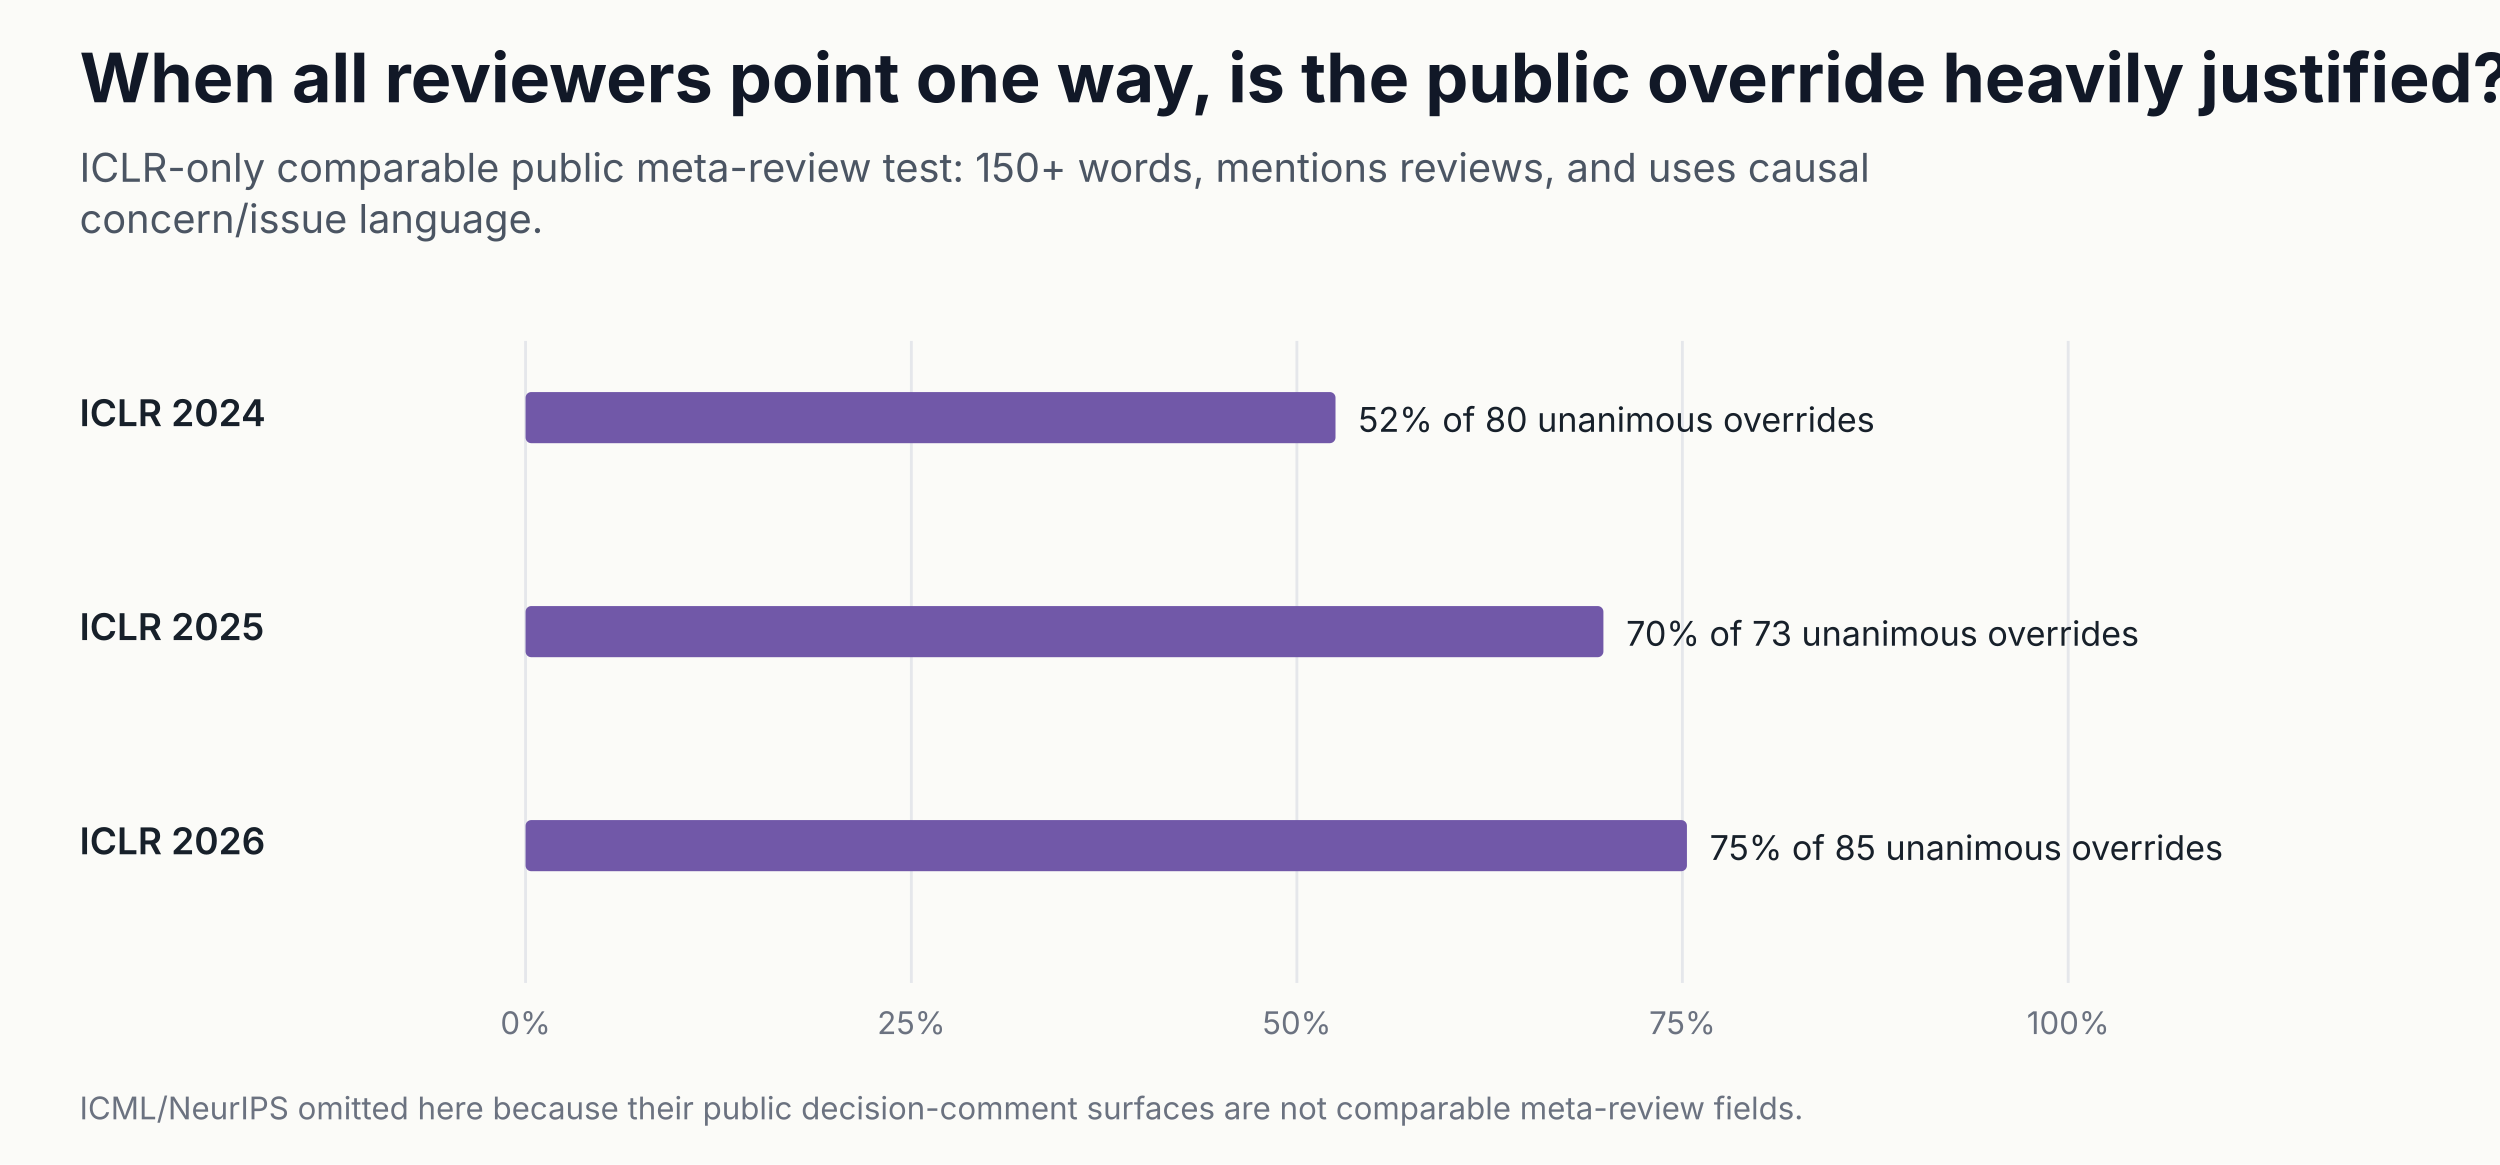
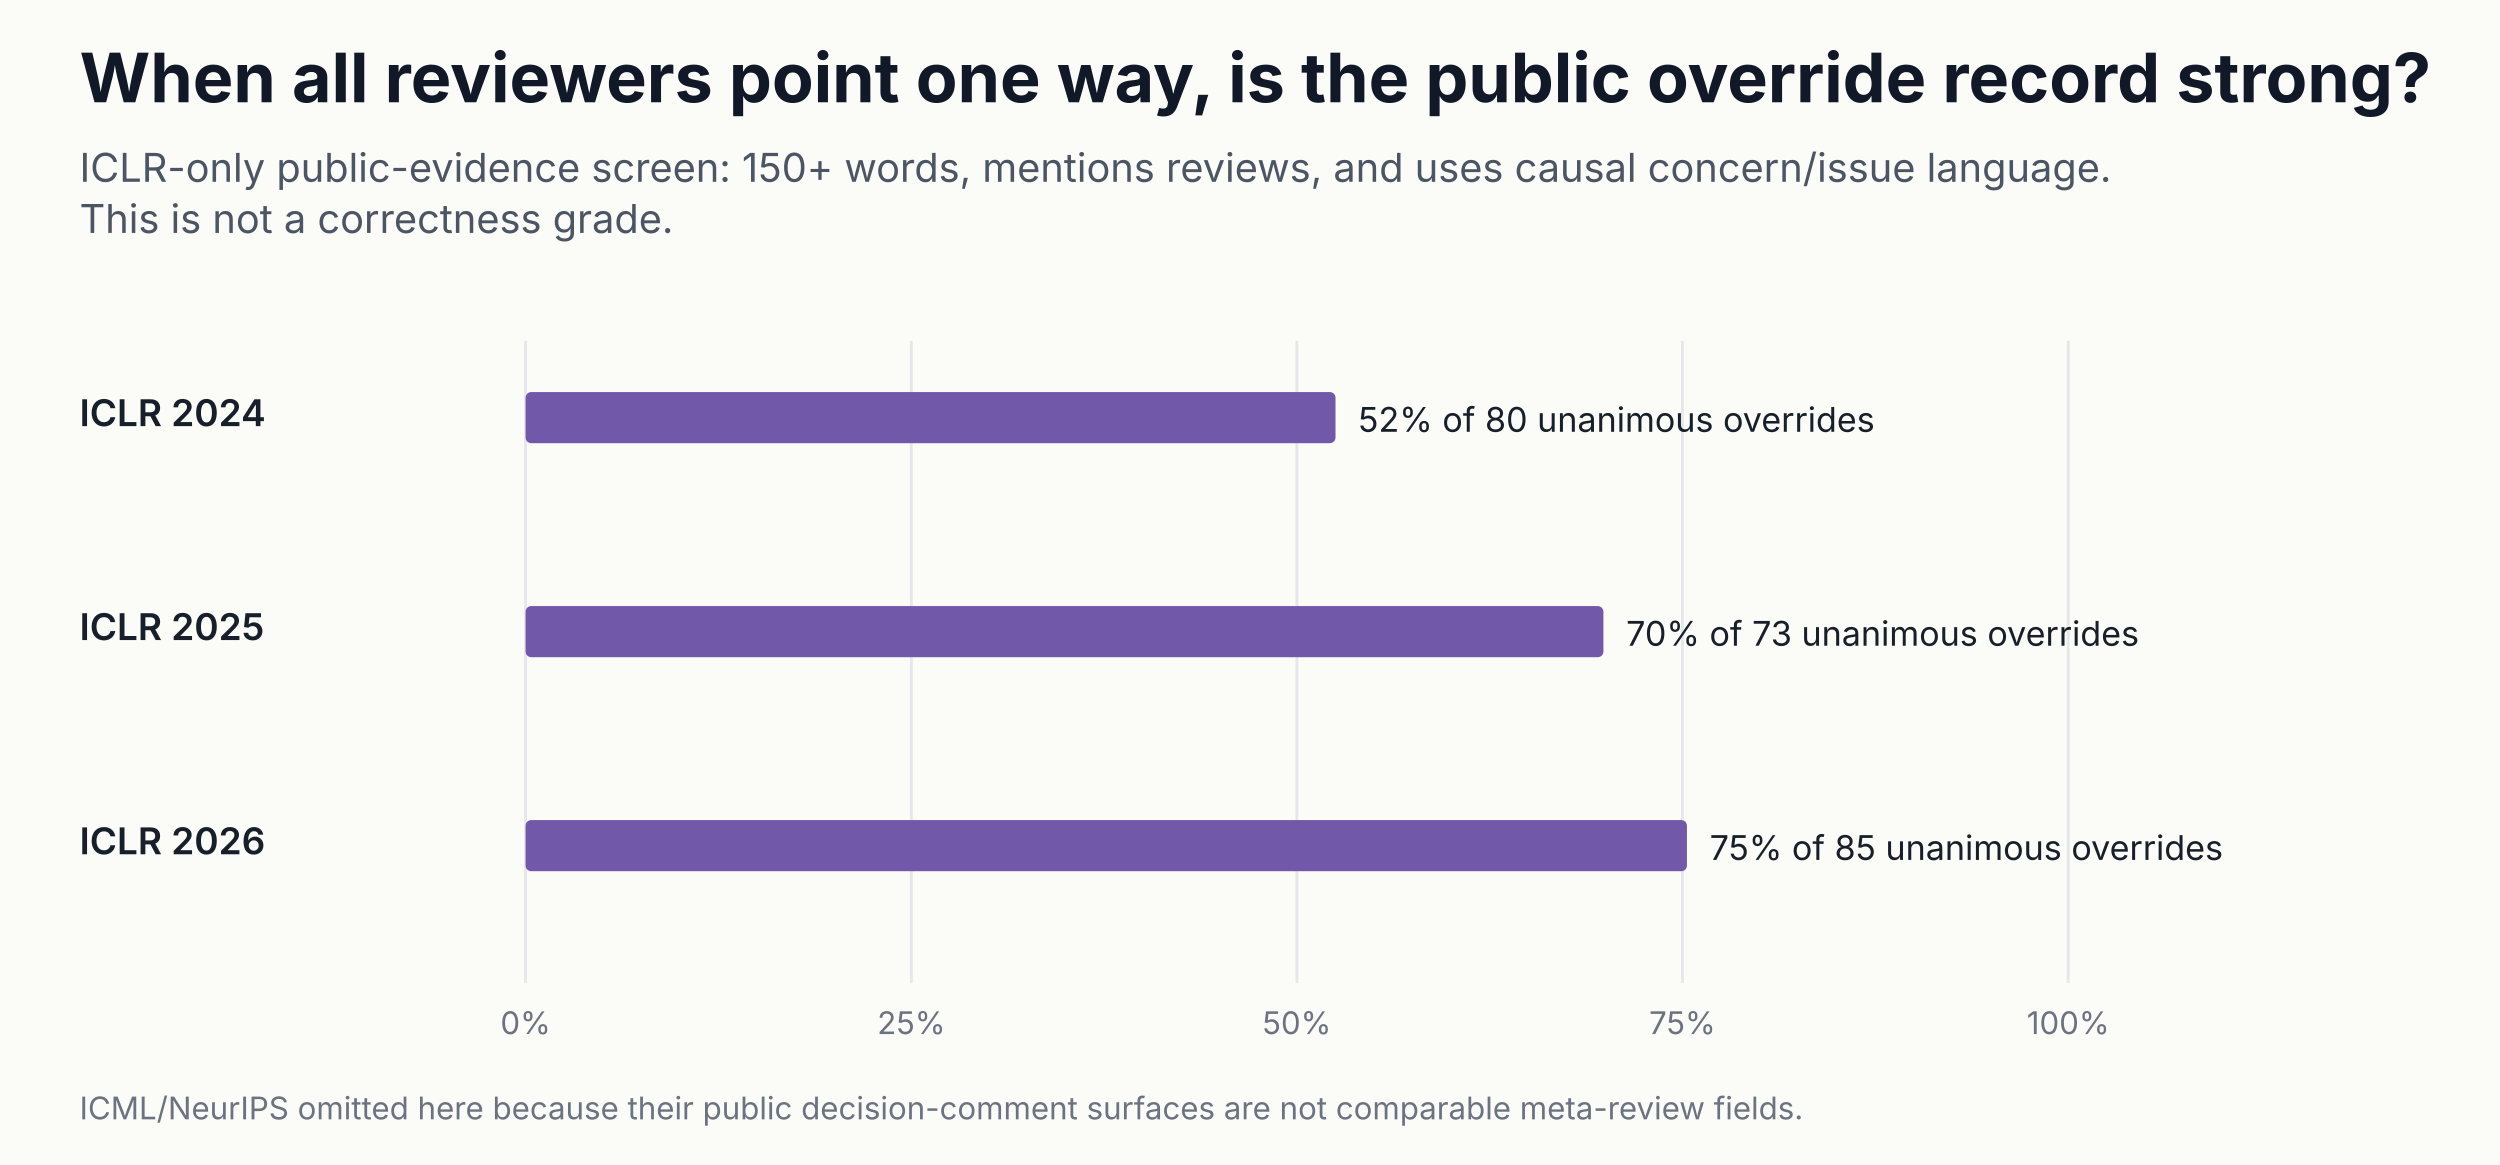
<svg xmlns="http://www.w3.org/2000/svg" width="880" height="410" viewBox="0 0 880 410">
  <rect width="100%" height="100%" fill="#fbfbf8" />
-   <text x="28.0" y="36.0" font-family="Inter, Arial, sans-serif" font-size="24" font-weight="700" fill="#111827" text-anchor="start">When all reviewers point one way, is the public override heavily justified?</text>
-   <text x="28.0" y="64.0" font-family="Inter, Arial, sans-serif" font-size="14" font-weight="400" fill="#4b5563" text-anchor="start">ICLR-only comparable public meta-review test: 150+ words, mentions reviews, and uses causal</text>
-   <text x="28.0" y="82.0" font-family="Inter, Arial, sans-serif" font-size="14" font-weight="400" fill="#4b5563" text-anchor="start">concern/issue language.</text>
+   <text x="28.0" y="36.0" font-family="Inter, Arial, sans-serif" font-size="24" font-weight="700" fill="#111827" text-anchor="start">When all reviewers point one way, is the public override record strong?</text>
+   <text x="28.0" y="64.0" font-family="Inter, Arial, sans-serif" font-size="14" font-weight="400" fill="#4b5563" text-anchor="start">ICLR-only public-evidence screen: 150+ words, mentions reviews, and uses causal concern/issue language.</text>
+   <text x="28.0" y="82.0" font-family="Inter, Arial, sans-serif" font-size="14" font-weight="400" fill="#4b5563" text-anchor="start">This is not a correctness grade.</text>
  <line x1="185.0" x2="185.0" y1="120" y2="346" stroke="#e5e7eb" />
  <text x="185.0" y="364.0" font-family="Inter, Arial, sans-serif" font-size="11" font-weight="400" fill="#6b7280" text-anchor="middle">0%</text>
  <line x1="320.8" x2="320.8" y1="120" y2="346" stroke="#e5e7eb" />
  <text x="320.8" y="364.0" font-family="Inter, Arial, sans-serif" font-size="11" font-weight="400" fill="#6b7280" text-anchor="middle">25%</text>
  <line x1="456.5" x2="456.5" y1="120" y2="346" stroke="#e5e7eb" />
  <text x="456.5" y="364.0" font-family="Inter, Arial, sans-serif" font-size="11" font-weight="400" fill="#6b7280" text-anchor="middle">50%</text>
  <line x1="592.2" x2="592.2" y1="120" y2="346" stroke="#e5e7eb" />
  <text x="592.2" y="364.0" font-family="Inter, Arial, sans-serif" font-size="11" font-weight="400" fill="#6b7280" text-anchor="middle">75%</text>
  <line x1="728.0" x2="728.0" y1="120" y2="346" stroke="#e5e7eb" />
  <text x="728.0" y="364.0" font-family="Inter, Arial, sans-serif" font-size="11" font-weight="400" fill="#6b7280" text-anchor="middle">100%</text>
  <text x="28.0" y="150.0" font-family="Inter, Arial, sans-serif" font-size="13" font-weight="600" fill="#17202a" text-anchor="start">ICLR 2024</text>
  <rect x="185" y="138.0" width="285.1" height="18" rx="2" fill="#7158a8" />
  <text x="478.1" y="152.0" font-family="Inter, Arial, sans-serif" font-size="12" font-weight="400" fill="#17202a" text-anchor="start">52% of 80 unanimous overrides</text>
  <text x="28.0" y="225.3" font-family="Inter, Arial, sans-serif" font-size="13" font-weight="600" fill="#17202a" text-anchor="start">ICLR 2025</text>
  <rect x="185" y="213.333" width="379.4" height="18" rx="2" fill="#7158a8" />
  <text x="572.4" y="227.3" font-family="Inter, Arial, sans-serif" font-size="12" font-weight="400" fill="#17202a" text-anchor="start">70% of 73 unanimous overrides</text>
  <text x="28.0" y="300.7" font-family="Inter, Arial, sans-serif" font-size="13" font-weight="600" fill="#17202a" text-anchor="start">ICLR 2026</text>
  <rect x="185" y="288.667" width="408.8" height="18" rx="2" fill="#7158a8" />
  <text x="601.8" y="302.7" font-family="Inter, Arial, sans-serif" font-size="12" font-weight="400" fill="#17202a" text-anchor="start">75% of 85 unanimous overrides</text>
  <text x="28.0" y="394.0" font-family="Inter, Arial, sans-serif" font-size="11" font-weight="400" fill="#6b7280" text-anchor="start">ICML/NeurIPS omitted here because their public decision-comment surfaces are not comparable meta-review fields.</text>
</svg>
